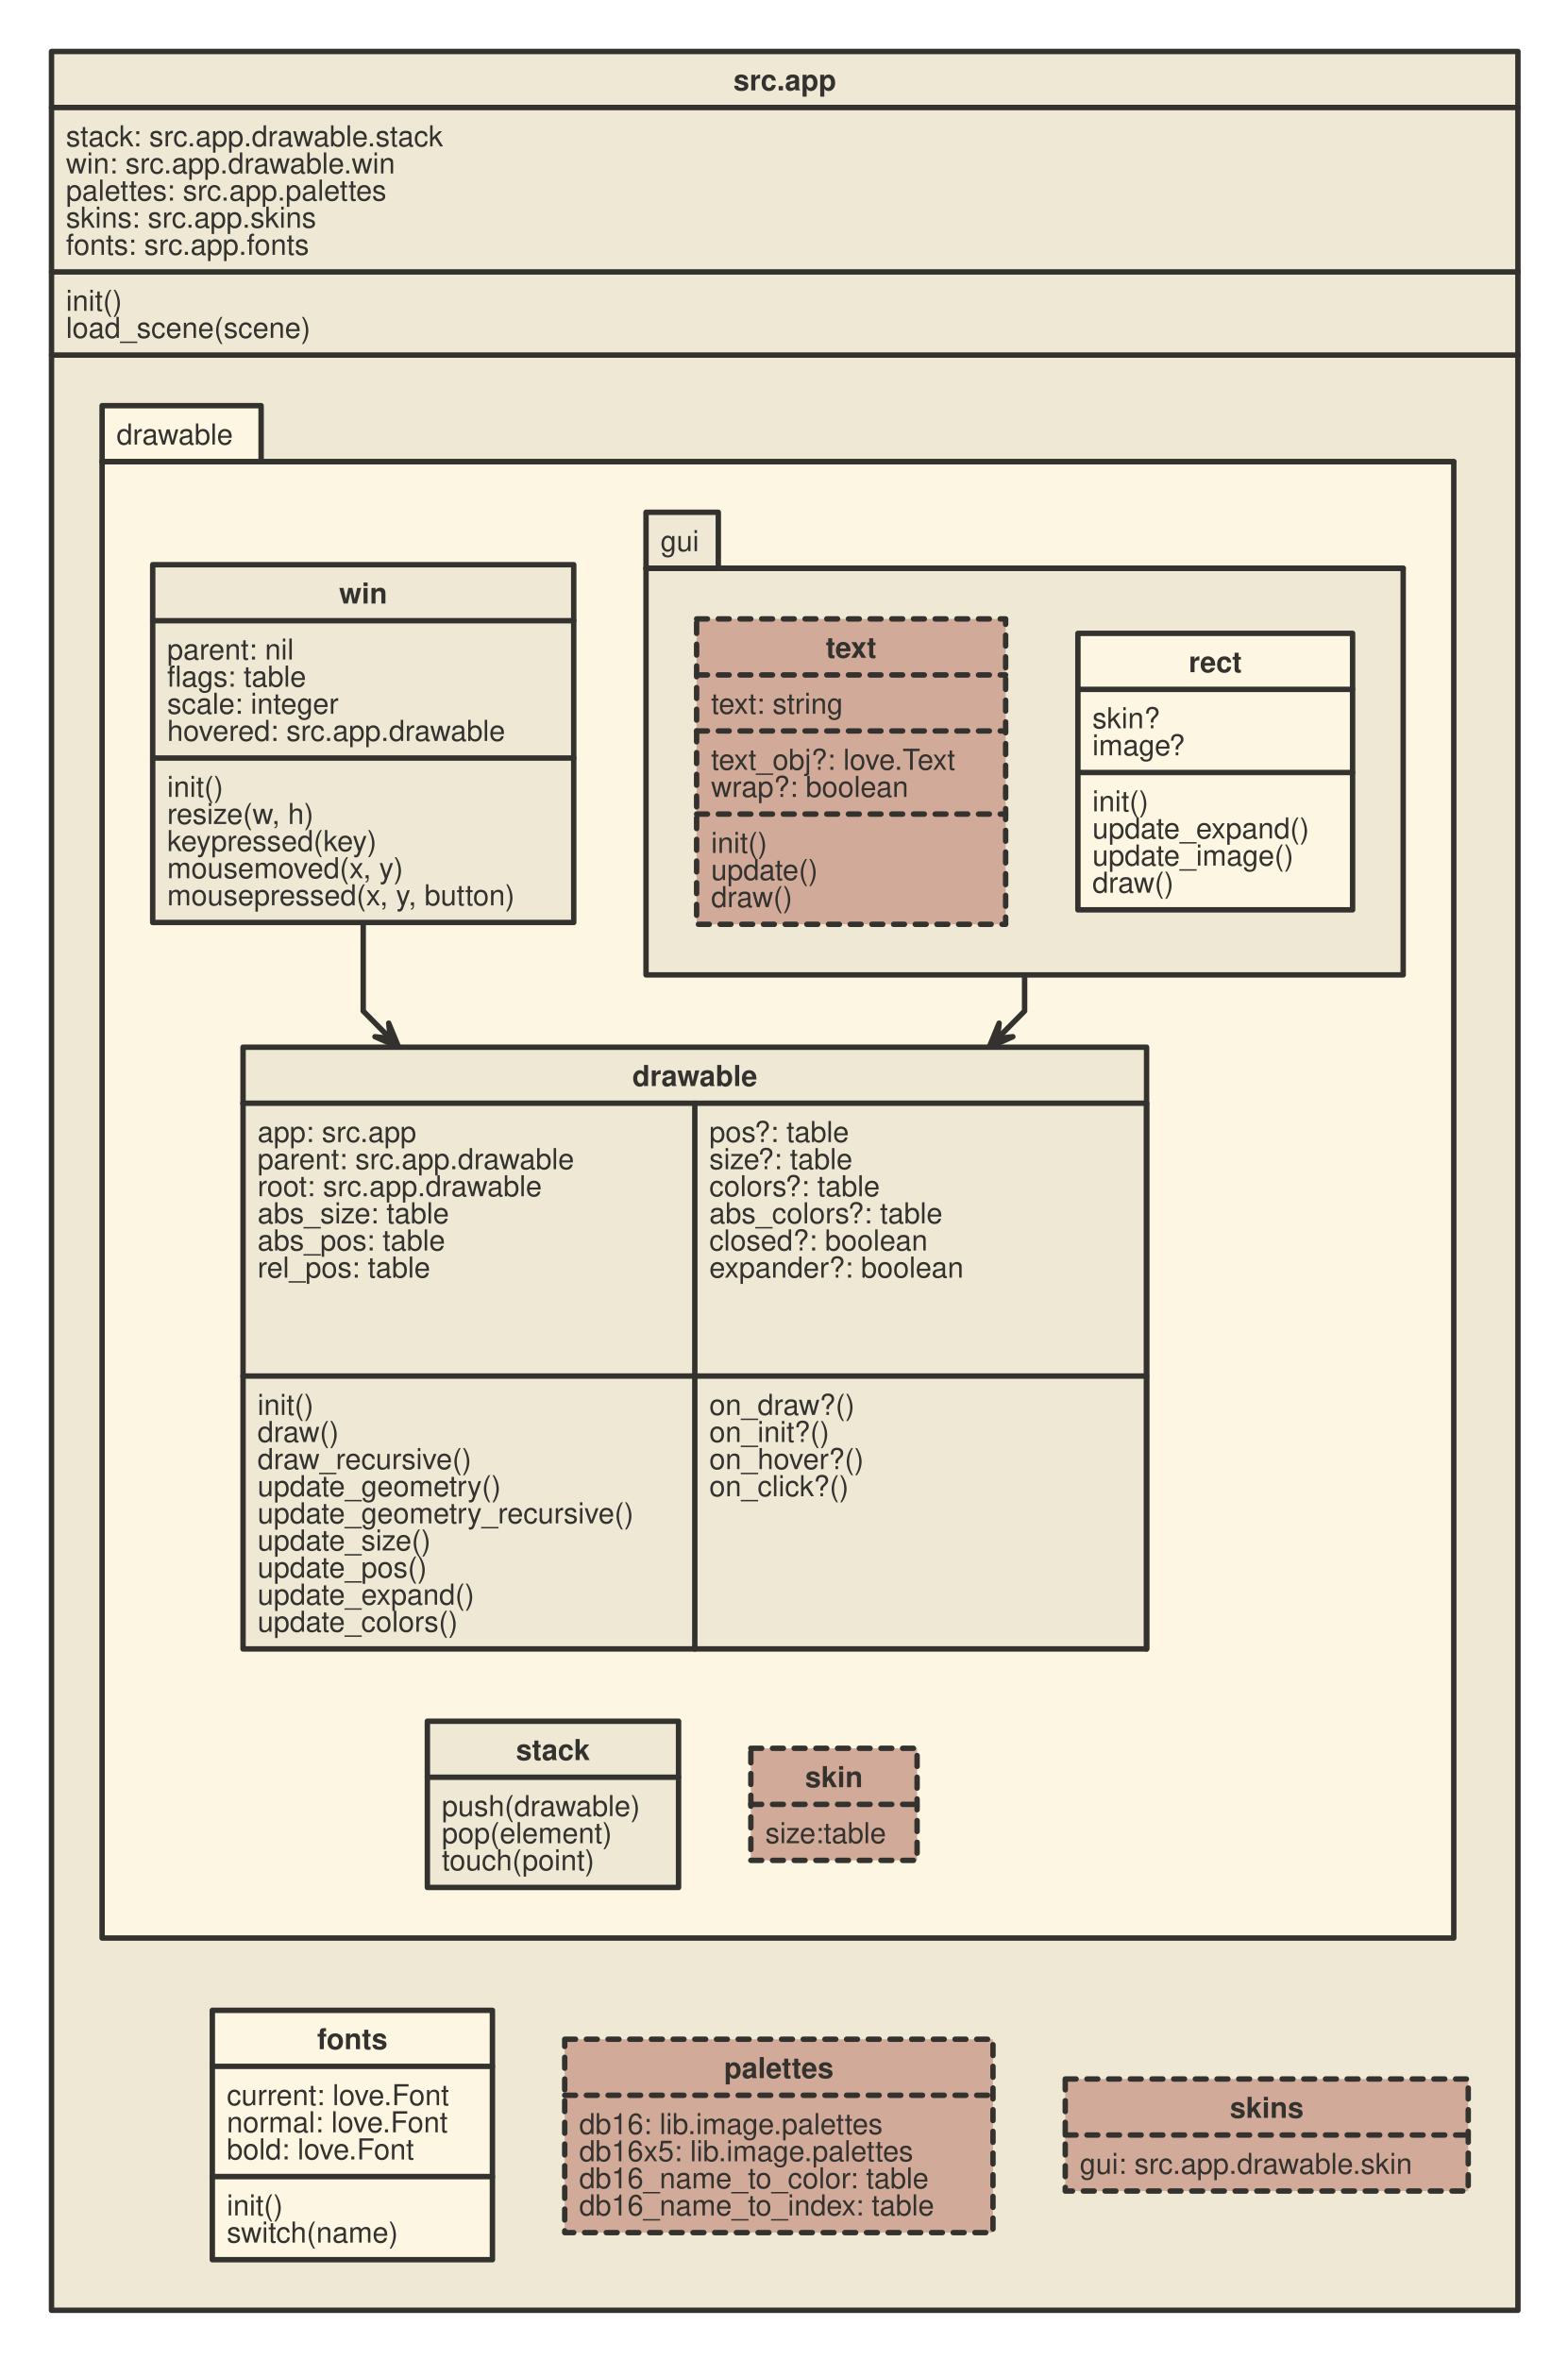
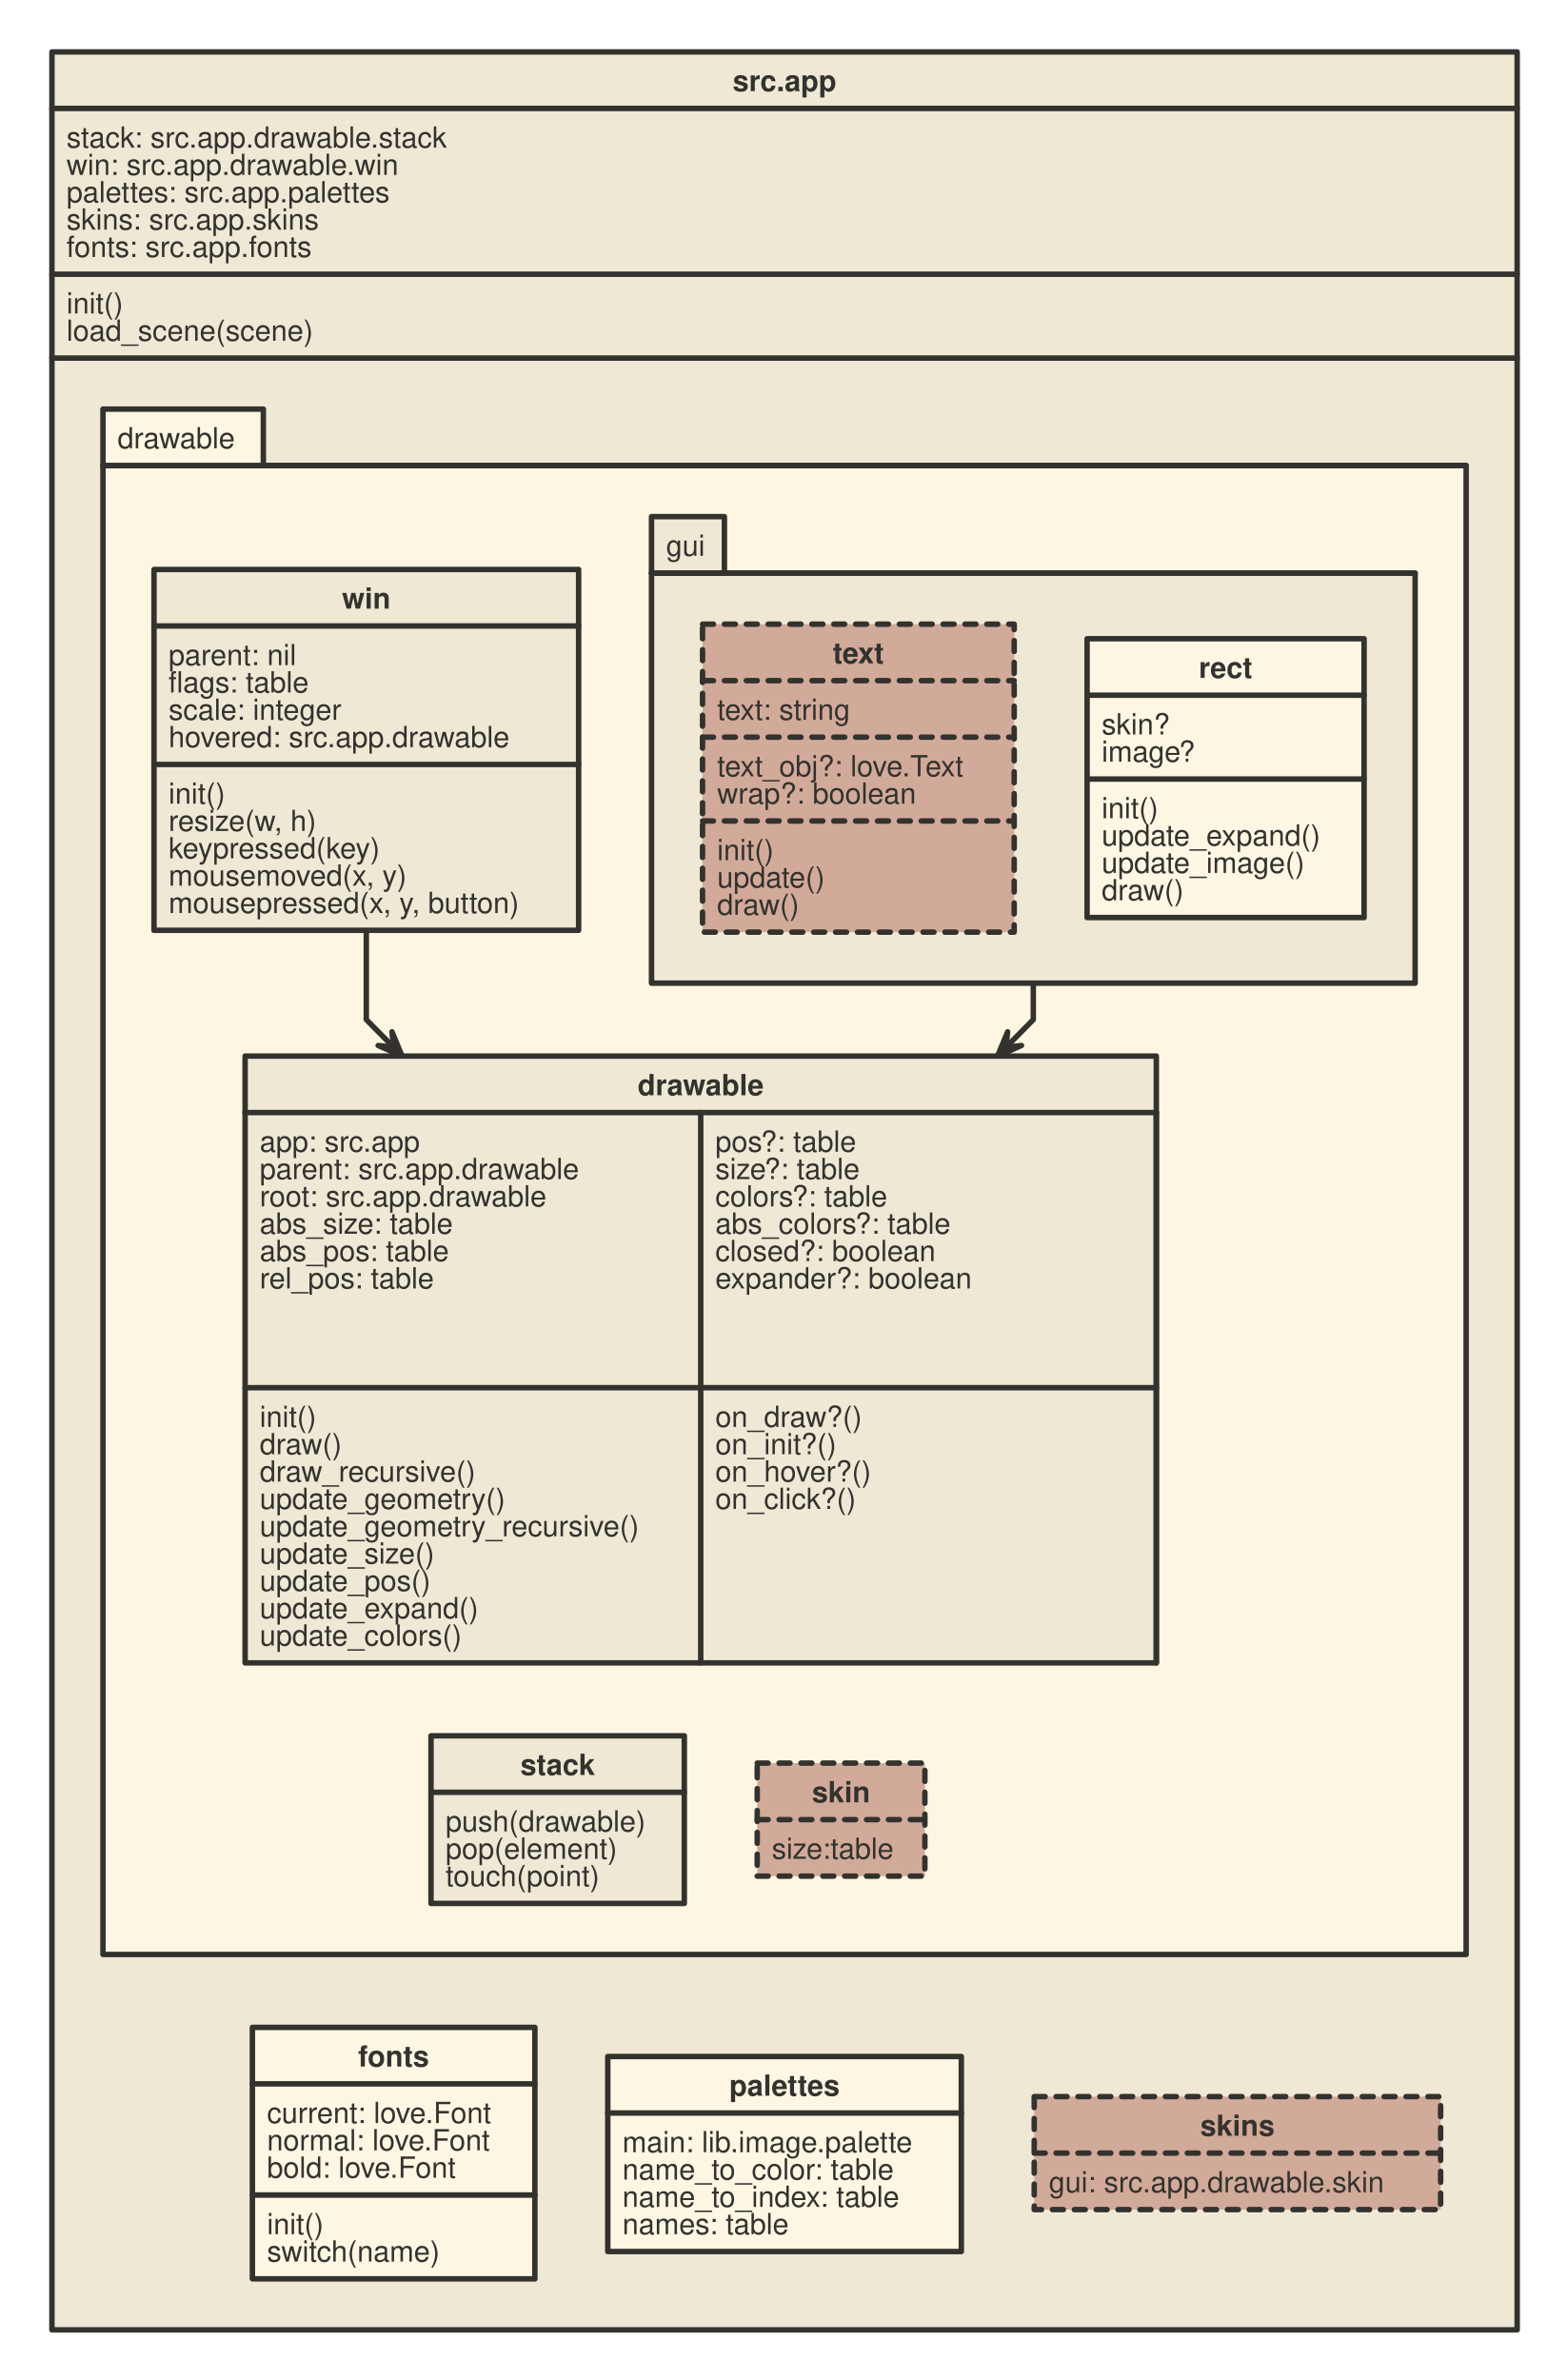
- <svg xmlns="http://www.w3.org/2000/svg" version="1.1" baseProfile="full" width="867.5" height="1306" viewbox="0 0 867.5 1306" style="font:normal  12pt Helvetica, Helvetica, sans-serif;;stroke-linejoin:round;stroke-linecap:round">
-   <rect x="0" y="0" height="1306" width="867.5" style="stroke:none; fill:transparent;" />
-   <rect x="28.5" y="28.5" height="1250" width="811.5" data-name="src.app" style="stroke:#33322E;fill:#eee8d5;stroke-dasharray:none;stroke-width:3;" />
-   <path d="M28.5 59.5 L840 59.5" data-name="src.app" style="stroke:#33322E;fill:none;stroke-dasharray:none;stroke-width:3;" />
-   <path d="M28.5 150.5 L840 150.5" data-name="src.app" style="stroke:#33322E;fill:none;stroke-dasharray:none;stroke-width:3;" />
-   <path d="M28.5 196.5 L840 196.5" data-name="src.app" style="stroke:#33322E;fill:none;stroke-dasharray:none;stroke-width:3;" />
-   <text x="434.3" y="50" style="fill: #33322E;font:bold  12pt Helvetica, Helvetica, sans-serif;text-anchor: middle;" data-name="src.app">src.app</text>
+ <svg xmlns="http://www.w3.org/2000/svg" version="1.1" baseProfile="full" width="860" height="1306" viewbox="0 0 860 1306" style="font:normal  12pt Helvetica, Helvetica, sans-serif;;stroke-linejoin:round;stroke-linecap:round">
+   <rect x="0" y="0" height="1306" width="860" style="stroke:none; fill:transparent;" />
+   <rect x="28.5" y="28.5" height="1250" width="804" data-name="src.app" style="stroke:#33322E;fill:#eee8d5;stroke-dasharray:none;stroke-width:3;" />
+   <path d="M28.5 59.5 L832.5 59.5" data-name="src.app" style="stroke:#33322E;fill:none;stroke-dasharray:none;stroke-width:3;" />
+   <path d="M28.5 150.5 L832.5 150.5" data-name="src.app" style="stroke:#33322E;fill:none;stroke-dasharray:none;stroke-width:3;" />
+   <path d="M28.5 196.5 L832.5 196.5" data-name="src.app" style="stroke:#33322E;fill:none;stroke-dasharray:none;stroke-width:3;" />
+   <text x="430.5" y="50" style="fill: #33322E;font:bold  12pt Helvetica, Helvetica, sans-serif;text-anchor: middle;" data-name="src.app">src.app</text>
  <text x="36.5" y="81" style="fill: #33322E;font:normal  12pt Helvetica, Helvetica, sans-serif;" data-name="src.app">stack: src.app.drawable.stack</text>
  <text x="36.5" y="96" style="fill: #33322E;font:normal  12pt Helvetica, Helvetica, sans-serif;" data-name="src.app">win: src.app.drawable.win</text>
  <text x="36.5" y="111" style="fill: #33322E;font:normal  12pt Helvetica, Helvetica, sans-serif;" data-name="src.app">palettes: src.app.palettes</text>
  <text x="36.5" y="126" style="fill: #33322E;font:normal  12pt Helvetica, Helvetica, sans-serif;" data-name="src.app">skins: src.app.skins</text>
  <text x="36.5" y="141" style="fill: #33322E;font:normal  12pt Helvetica, Helvetica, sans-serif;" data-name="src.app">fonts: src.app.fonts</text>
  <text x="36.5" y="172" style="fill: #33322E;font:normal  12pt Helvetica, Helvetica, sans-serif;" data-name="src.app">init()</text>
  <text x="36.5" y="187" style="fill: #33322E;font:normal  12pt Helvetica, Helvetica, sans-serif;" data-name="src.app">load_scene(scene)</text>
-   <rect x="117.5" y="1112.5" height="138" width="155" data-name="fonts" style="stroke:#33322E;fill:#fdf6e3;stroke-dasharray:none;stroke-width:3;" />
-   <path d="M117.5 1143.5 L272.5 1143.5" data-name="fonts" style="stroke:#33322E;fill:none;stroke-dasharray:none;stroke-width:3;" />
-   <path d="M117.5 1204.5 L272.5 1204.5" data-name="fonts" style="stroke:#33322E;fill:none;stroke-dasharray:none;stroke-width:3;" />
-   <text x="195" y="1134" style="fill: #33322E;font:bold  12pt Helvetica, Helvetica, sans-serif;text-anchor: middle;" data-name="fonts">fonts</text>
-   <text x="125.5" y="1165" style="fill: #33322E;font:normal  12pt Helvetica, Helvetica, sans-serif;" data-name="fonts">current: love.Font</text>
-   <text x="125.5" y="1180" style="fill: #33322E;font:normal  12pt Helvetica, Helvetica, sans-serif;" data-name="fonts">normal: love.Font</text>
-   <text x="125.5" y="1195" style="fill: #33322E;font:normal  12pt Helvetica, Helvetica, sans-serif;" data-name="fonts">bold: love.Font</text>
-   <text x="125.5" y="1226" style="fill: #33322E;font:normal  12pt Helvetica, Helvetica, sans-serif;" data-name="fonts">init()</text>
-   <text x="125.5" y="1241" style="fill: #33322E;font:normal  12pt Helvetica, Helvetica, sans-serif;" data-name="fonts">switch(name)</text>
+   <rect x="138.5" y="1112.5" height="138" width="155" data-name="fonts" style="stroke:#33322E;fill:#fdf6e3;stroke-dasharray:none;stroke-width:3;" />
+   <path d="M138.5 1143.5 L293.5 1143.5" data-name="fonts" style="stroke:#33322E;fill:none;stroke-dasharray:none;stroke-width:3;" />
+   <path d="M138.5 1204.5 L293.5 1204.5" data-name="fonts" style="stroke:#33322E;fill:none;stroke-dasharray:none;stroke-width:3;" />
+   <text x="216" y="1134" style="fill: #33322E;font:bold  12pt Helvetica, Helvetica, sans-serif;text-anchor: middle;" data-name="fonts">fonts</text>
+   <text x="146.5" y="1165" style="fill: #33322E;font:normal  12pt Helvetica, Helvetica, sans-serif;" data-name="fonts">current: love.Font</text>
+   <text x="146.5" y="1180" style="fill: #33322E;font:normal  12pt Helvetica, Helvetica, sans-serif;" data-name="fonts">normal: love.Font</text>
+   <text x="146.5" y="1195" style="fill: #33322E;font:normal  12pt Helvetica, Helvetica, sans-serif;" data-name="fonts">bold: love.Font</text>
+   <text x="146.5" y="1226" style="fill: #33322E;font:normal  12pt Helvetica, Helvetica, sans-serif;" data-name="fonts">init()</text>
+   <text x="146.5" y="1241" style="fill: #33322E;font:normal  12pt Helvetica, Helvetica, sans-serif;" data-name="fonts">switch(name)</text>
  <rect x="56.5" y="255.5" height="817" width="748" data-name="drawable" style="stroke:#33322E;fill:#fdf6e3;stroke-dasharray:none;stroke-width:3;" />
  <path d="M56.5 255.5 L56.5 224.5 L144.5 224.5 L144.5 255.5 Z" data-name="drawable" style="stroke:#33322E;fill:#fdf6e3;stroke-dasharray:none;stroke-width:3;" />
  <path d="M56.5 255.5 L804.5 255.5" data-name="drawable" style="stroke:#33322E;fill:none;stroke-dasharray:none;stroke-width:3;" />
  <text x="64.5" y="246" style="fill: #33322E;font:normal  12pt Helvetica, Helvetica, sans-serif;" data-name="drawable">drawable</text>
  <path d="M201 510.5 L201 559.5 L216 574.7 L216 574.7 " data-name="drawable" style="stroke:#33322E;fill:none;stroke-dasharray:none;stroke-width:3;" />
  <path d="M207.5 573.7 L216 574.7 L215.1 566.2 L220.6 579.5 Z" data-name="drawable" style="stroke:#33322E;fill:#33322E;stroke-dasharray:none;stroke-width:3;" />
  <path d="M567 539.5 L567 559.5 L552 574.7 L552 574.7 " data-name="drawable" style="stroke:#33322E;fill:none;stroke-dasharray:none;stroke-width:3;" />
  <path d="M552.9 566.2 L552 574.7 L560.5 573.7 L547.4 579.5 Z" data-name="drawable" style="stroke:#33322E;fill:#33322E;stroke-dasharray:none;stroke-width:3;" />
  <rect x="134.5" y="579.5" height="333" width="500" data-name="drawable" style="stroke:#33322E;fill:#eee8d5;stroke-dasharray:none;stroke-width:3;" />
  <path d="M134.5 610.5 L134.5 610.5" data-name="drawable" style="stroke:#33322E;fill:none;stroke-dasharray:none;stroke-width:3;" />
  <path d="M134.5 610.5 L634.5 610.5" data-name="drawable" style="stroke:#33322E;fill:none;stroke-dasharray:none;stroke-width:3;" />
  <path d="M134.5 761.5 L634.5 761.5" data-name="drawable" style="stroke:#33322E;fill:none;stroke-dasharray:none;stroke-width:3;" />
  <path d="M384.5 610.5 L384.5 912.5" data-name="drawable" style="stroke:#33322E;fill:none;stroke-dasharray:none;stroke-width:3;" />
  <path d="M634.5 610.5 L634.5 912.5" data-name="drawable" style="stroke:#33322E;fill:none;stroke-dasharray:none;stroke-width:3;" />
  <text x="384.5" y="601" style="fill: #33322E;font:bold  12pt Helvetica, Helvetica, sans-serif;text-anchor: middle;" data-name="drawable">drawable</text>
  <text x="142.5" y="632" style="fill: #33322E;font:normal  12pt Helvetica, Helvetica, sans-serif;" data-name="drawable">app: src.app</text>
  <text x="142.5" y="647" style="fill: #33322E;font:normal  12pt Helvetica, Helvetica, sans-serif;" data-name="drawable">parent: src.app.drawable</text>
  <text x="142.5" y="662" style="fill: #33322E;font:normal  12pt Helvetica, Helvetica, sans-serif;" data-name="drawable">root: src.app.drawable</text>
  <text x="142.5" y="677" style="fill: #33322E;font:normal  12pt Helvetica, Helvetica, sans-serif;" data-name="drawable">abs_size: table</text>
  <text x="142.5" y="692" style="fill: #33322E;font:normal  12pt Helvetica, Helvetica, sans-serif;" data-name="drawable">abs_pos: table</text>
  <text x="142.5" y="707" style="fill: #33322E;font:normal  12pt Helvetica, Helvetica, sans-serif;" data-name="drawable">rel_pos: table</text>
  <text x="392.5" y="632" style="fill: #33322E;font:normal  12pt Helvetica, Helvetica, sans-serif;" data-name="drawable">pos?: table</text>
  <text x="392.5" y="647" style="fill: #33322E;font:normal  12pt Helvetica, Helvetica, sans-serif;" data-name="drawable">size?: table</text>
  <text x="392.5" y="662" style="fill: #33322E;font:normal  12pt Helvetica, Helvetica, sans-serif;" data-name="drawable">colors?: table</text>
  <text x="392.5" y="677" style="fill: #33322E;font:normal  12pt Helvetica, Helvetica, sans-serif;" data-name="drawable">abs_colors?: table</text>
  <text x="392.5" y="692" style="fill: #33322E;font:normal  12pt Helvetica, Helvetica, sans-serif;" data-name="drawable">closed?: boolean</text>
  <text x="392.5" y="707" style="fill: #33322E;font:normal  12pt Helvetica, Helvetica, sans-serif;" data-name="drawable">expander?: boolean</text>
  <text x="142.5" y="783" style="fill: #33322E;font:normal  12pt Helvetica, Helvetica, sans-serif;" data-name="drawable">init()</text>
  <text x="142.5" y="798" style="fill: #33322E;font:normal  12pt Helvetica, Helvetica, sans-serif;" data-name="drawable">draw()</text>
  <text x="142.5" y="813" style="fill: #33322E;font:normal  12pt Helvetica, Helvetica, sans-serif;" data-name="drawable">draw_recursive()</text>
  <text x="142.5" y="828" style="fill: #33322E;font:normal  12pt Helvetica, Helvetica, sans-serif;" data-name="drawable">update_geometry()</text>
  <text x="142.5" y="843" style="fill: #33322E;font:normal  12pt Helvetica, Helvetica, sans-serif;" data-name="drawable">update_geometry_recursive()</text>
  <text x="142.5" y="858" style="fill: #33322E;font:normal  12pt Helvetica, Helvetica, sans-serif;" data-name="drawable">update_size()</text>
  <text x="142.5" y="873" style="fill: #33322E;font:normal  12pt Helvetica, Helvetica, sans-serif;" data-name="drawable">update_pos()</text>
  <text x="142.5" y="888" style="fill: #33322E;font:normal  12pt Helvetica, Helvetica, sans-serif;" data-name="drawable">update_expand()</text>
  <text x="142.5" y="903" style="fill: #33322E;font:normal  12pt Helvetica, Helvetica, sans-serif;" data-name="drawable">update_colors()</text>
  <text x="392.5" y="783" style="fill: #33322E;font:normal  12pt Helvetica, Helvetica, sans-serif;" data-name="drawable">on_draw?()</text>
  <text x="392.5" y="798" style="fill: #33322E;font:normal  12pt Helvetica, Helvetica, sans-serif;" data-name="drawable">on_init?()</text>
  <text x="392.5" y="813" style="fill: #33322E;font:normal  12pt Helvetica, Helvetica, sans-serif;" data-name="drawable">on_hover?()</text>
  <text x="392.5" y="828" style="fill: #33322E;font:normal  12pt Helvetica, Helvetica, sans-serif;" data-name="drawable">on_click?()</text>
  <rect x="84.5" y="312.5" height="198" width="233" data-name="win" style="stroke:#33322E;fill:#eee8d5;stroke-dasharray:none;stroke-width:3;" />
  <path d="M84.5 343.5 L317.5 343.5" data-name="win" style="stroke:#33322E;fill:none;stroke-dasharray:none;stroke-width:3;" />
  <path d="M84.5 419.5 L317.5 419.5" data-name="win" style="stroke:#33322E;fill:none;stroke-dasharray:none;stroke-width:3;" />
  <text x="201" y="334" style="fill: #33322E;font:bold  12pt Helvetica, Helvetica, sans-serif;text-anchor: middle;" data-name="win">win</text>
  <text x="92.5" y="365" style="fill: #33322E;font:normal  12pt Helvetica, Helvetica, sans-serif;" data-name="win">parent: nil</text>
  <text x="92.5" y="380" style="fill: #33322E;font:normal  12pt Helvetica, Helvetica, sans-serif;" data-name="win">flags: table</text>
  <text x="92.5" y="395" style="fill: #33322E;font:normal  12pt Helvetica, Helvetica, sans-serif;" data-name="win">scale: integer</text>
  <text x="92.5" y="410" style="fill: #33322E;font:normal  12pt Helvetica, Helvetica, sans-serif;" data-name="win">hovered: src.app.drawable</text>
  <text x="92.5" y="441" style="fill: #33322E;font:normal  12pt Helvetica, Helvetica, sans-serif;" data-name="win">init()</text>
  <text x="92.5" y="456" style="fill: #33322E;font:normal  12pt Helvetica, Helvetica, sans-serif;" data-name="win">resize(w, h)</text>
  <text x="92.5" y="471" style="fill: #33322E;font:normal  12pt Helvetica, Helvetica, sans-serif;" data-name="win">keypressed(key)</text>
  <text x="92.5" y="486" style="fill: #33322E;font:normal  12pt Helvetica, Helvetica, sans-serif;" data-name="win">mousemoved(x, y)</text>
  <text x="92.5" y="501" style="fill: #33322E;font:normal  12pt Helvetica, Helvetica, sans-serif;" data-name="win">mousepressed(x, y, button)</text>
  <rect x="357.5" y="314.5" height="225" width="419" data-name="gui" style="stroke:#33322E;fill:#eee8d5;stroke-dasharray:none;stroke-width:3;" />
  <path d="M357.5 314.5 L357.5 283.5 L397.5 283.5 L397.5 314.5 Z" data-name="gui" style="stroke:#33322E;fill:#eee8d5;stroke-dasharray:none;stroke-width:3;" />
  <path d="M357.5 314.5 L776.5 314.5" data-name="gui" style="stroke:#33322E;fill:none;stroke-dasharray:none;stroke-width:3;" />
  <text x="365.5" y="305" style="fill: #33322E;font:normal  12pt Helvetica, Helvetica, sans-serif;" data-name="gui">gui</text>
  <rect x="385.5" y="342.5" height="169" width="171" data-name="text" style="stroke:#33322E;fill:#D2AA99;stroke-dasharray:6 6;stroke-width:3;" />
  <path d="M385.5 373.5 L556.5 373.5" data-name="text" style="stroke:#33322E;fill:none;stroke-dasharray:6 6;stroke-width:3;" />
  <path d="M385.5 404.5 L556.5 404.5" data-name="text" style="stroke:#33322E;fill:none;stroke-dasharray:6 6;stroke-width:3;" />
  <path d="M385.5 450.5 L556.5 450.5" data-name="text" style="stroke:#33322E;fill:none;stroke-dasharray:6 6;stroke-width:3;" />
  <text x="471" y="364" style="fill: #33322E;font:bold  12pt Helvetica, Helvetica, sans-serif;text-anchor: middle;" data-name="text">text</text>
  <text x="393.5" y="395" style="fill: #33322E;font:normal  12pt Helvetica, Helvetica, sans-serif;" data-name="text">text: string</text>
  <text x="393.5" y="426" style="fill: #33322E;font:normal  12pt Helvetica, Helvetica, sans-serif;" data-name="text">text_obj?: love.Text</text>
  <text x="393.5" y="441" style="fill: #33322E;font:normal  12pt Helvetica, Helvetica, sans-serif;" data-name="text">wrap?: boolean</text>
  <text x="393.5" y="472" style="fill: #33322E;font:normal  12pt Helvetica, Helvetica, sans-serif;" data-name="text">init()</text>
  <text x="393.5" y="487" style="fill: #33322E;font:normal  12pt Helvetica, Helvetica, sans-serif;" data-name="text">update()</text>
  <text x="393.5" y="502" style="fill: #33322E;font:normal  12pt Helvetica, Helvetica, sans-serif;" data-name="text">draw()</text>
  <rect x="596.5" y="350.5" height="153" width="152" data-name="rect" style="stroke:#33322E;fill:#fdf6e3;stroke-dasharray:none;stroke-width:3;" />
  <path d="M596.5 381.5 L748.5 381.5" data-name="rect" style="stroke:#33322E;fill:none;stroke-dasharray:none;stroke-width:3;" />
  <path d="M596.5 427.5 L748.5 427.5" data-name="rect" style="stroke:#33322E;fill:none;stroke-dasharray:none;stroke-width:3;" />
  <text x="672.5" y="372" style="fill: #33322E;font:bold  12pt Helvetica, Helvetica, sans-serif;text-anchor: middle;" data-name="rect">rect</text>
  <text x="604.5" y="403" style="fill: #33322E;font:normal  12pt Helvetica, Helvetica, sans-serif;" data-name="rect">skin?</text>
  <text x="604.5" y="418" style="fill: #33322E;font:normal  12pt Helvetica, Helvetica, sans-serif;" data-name="rect">image?</text>
  <text x="604.5" y="449" style="fill: #33322E;font:normal  12pt Helvetica, Helvetica, sans-serif;" data-name="rect">init()</text>
  <text x="604.5" y="464" style="fill: #33322E;font:normal  12pt Helvetica, Helvetica, sans-serif;" data-name="rect">update_expand()</text>
  <text x="604.5" y="479" style="fill: #33322E;font:normal  12pt Helvetica, Helvetica, sans-serif;" data-name="rect">update_image()</text>
  <text x="604.5" y="494" style="fill: #33322E;font:normal  12pt Helvetica, Helvetica, sans-serif;" data-name="rect">draw()</text>
  <rect x="236.5" y="952.5" height="92" width="139" data-name="stack" style="stroke:#33322E;fill:#eee8d5;stroke-dasharray:none;stroke-width:3;" />
  <path d="M236.5 983.5 L375.5 983.5" data-name="stack" style="stroke:#33322E;fill:none;stroke-dasharray:none;stroke-width:3;" />
  <text x="306" y="974" style="fill: #33322E;font:bold  12pt Helvetica, Helvetica, sans-serif;text-anchor: middle;" data-name="stack">stack</text>
  <text x="244.5" y="1005" style="fill: #33322E;font:normal  12pt Helvetica, Helvetica, sans-serif;" data-name="stack">push(drawable)</text>
  <text x="244.5" y="1020" style="fill: #33322E;font:normal  12pt Helvetica, Helvetica, sans-serif;" data-name="stack">pop(element)</text>
  <text x="244.5" y="1035" style="fill: #33322E;font:normal  12pt Helvetica, Helvetica, sans-serif;" data-name="stack">touch(point)</text>
  <rect x="415.5" y="967.5" height="62" width="92" data-name="skin" style="stroke:#33322E;fill:#D2AA99;stroke-dasharray:6 6;stroke-width:3;" />
  <path d="M415.5 998.5 L507.5 998.5" data-name="skin" style="stroke:#33322E;fill:none;stroke-dasharray:6 6;stroke-width:3;" />
  <text x="461.5" y="989" style="fill: #33322E;font:bold  12pt Helvetica, Helvetica, sans-serif;text-anchor: middle;" data-name="skin">skin</text>
  <text x="423.5" y="1020" style="fill: #33322E;font:normal  12pt Helvetica, Helvetica, sans-serif;" data-name="skin">size:table</text>
-   <rect x="312.5" y="1128.5" height="107" width="237" data-name="palettes" style="stroke:#33322E;fill:#D2AA99;stroke-dasharray:6 6;stroke-width:3;" />
-   <path d="M312.5 1159.5 L549.5 1159.5" data-name="palettes" style="stroke:#33322E;fill:none;stroke-dasharray:6 6;stroke-width:3;" />
-   <text x="431" y="1150" style="fill: #33322E;font:bold  12pt Helvetica, Helvetica, sans-serif;text-anchor: middle;" data-name="palettes">palettes</text>
-   <text x="320.5" y="1181" style="fill: #33322E;font:normal  12pt Helvetica, Helvetica, sans-serif;" data-name="palettes">db16: lib.image.palettes</text>
-   <text x="320.5" y="1196" style="fill: #33322E;font:normal  12pt Helvetica, Helvetica, sans-serif;" data-name="palettes">db16x5: lib.image.palettes</text>
-   <text x="320.5" y="1211" style="fill: #33322E;font:normal  12pt Helvetica, Helvetica, sans-serif;" data-name="palettes">db16_name_to_color: table</text>
-   <text x="320.5" y="1226" style="fill: #33322E;font:normal  12pt Helvetica, Helvetica, sans-serif;" data-name="palettes">db16_name_to_index: table</text>
-   <rect x="589.5" y="1150.5" height="62" width="223" data-name="skins" style="stroke:#33322E;fill:#D2AA99;stroke-dasharray:6 6;stroke-width:3;" />
-   <path d="M589.5 1181.5 L812.5 1181.5" data-name="skins" style="stroke:#33322E;fill:none;stroke-dasharray:6 6;stroke-width:3;" />
-   <text x="701" y="1172" style="fill: #33322E;font:bold  12pt Helvetica, Helvetica, sans-serif;text-anchor: middle;" data-name="skins">skins</text>
-   <text x="597.5" y="1203" style="fill: #33322E;font:normal  12pt Helvetica, Helvetica, sans-serif;" data-name="skins">gui: src.app.drawable.skin</text>
+   <rect x="333.5" y="1128.5" height="107" width="194" data-name="palettes" style="stroke:#33322E;fill:#fdf6e3;stroke-dasharray:none;stroke-width:3;" />
+   <path d="M333.5 1159.5 L527.5 1159.5" data-name="palettes" style="stroke:#33322E;fill:none;stroke-dasharray:none;stroke-width:3;" />
+   <text x="430.5" y="1150" style="fill: #33322E;font:bold  12pt Helvetica, Helvetica, sans-serif;text-anchor: middle;" data-name="palettes">palettes</text>
+   <text x="341.5" y="1181" style="fill: #33322E;font:normal  12pt Helvetica, Helvetica, sans-serif;" data-name="palettes">main: lib.image.palette</text>
+   <text x="341.5" y="1196" style="fill: #33322E;font:normal  12pt Helvetica, Helvetica, sans-serif;" data-name="palettes">name_to_color: table</text>
+   <text x="341.5" y="1211" style="fill: #33322E;font:normal  12pt Helvetica, Helvetica, sans-serif;" data-name="palettes">name_to_index: table</text>
+   <text x="341.5" y="1226" style="fill: #33322E;font:normal  12pt Helvetica, Helvetica, sans-serif;" data-name="palettes">names: table</text>
+   <rect x="567.5" y="1150.5" height="62" width="223" data-name="skins" style="stroke:#33322E;fill:#D2AA99;stroke-dasharray:6 6;stroke-width:3;" />
+   <path d="M567.5 1181.5 L790.5 1181.5" data-name="skins" style="stroke:#33322E;fill:none;stroke-dasharray:6 6;stroke-width:3;" />
+   <text x="679" y="1172" style="fill: #33322E;font:bold  12pt Helvetica, Helvetica, sans-serif;text-anchor: middle;" data-name="skins">skins</text>
+   <text x="575.5" y="1203" style="fill: #33322E;font:normal  12pt Helvetica, Helvetica, sans-serif;" data-name="skins">gui: src.app.drawable.skin</text>
</svg>
